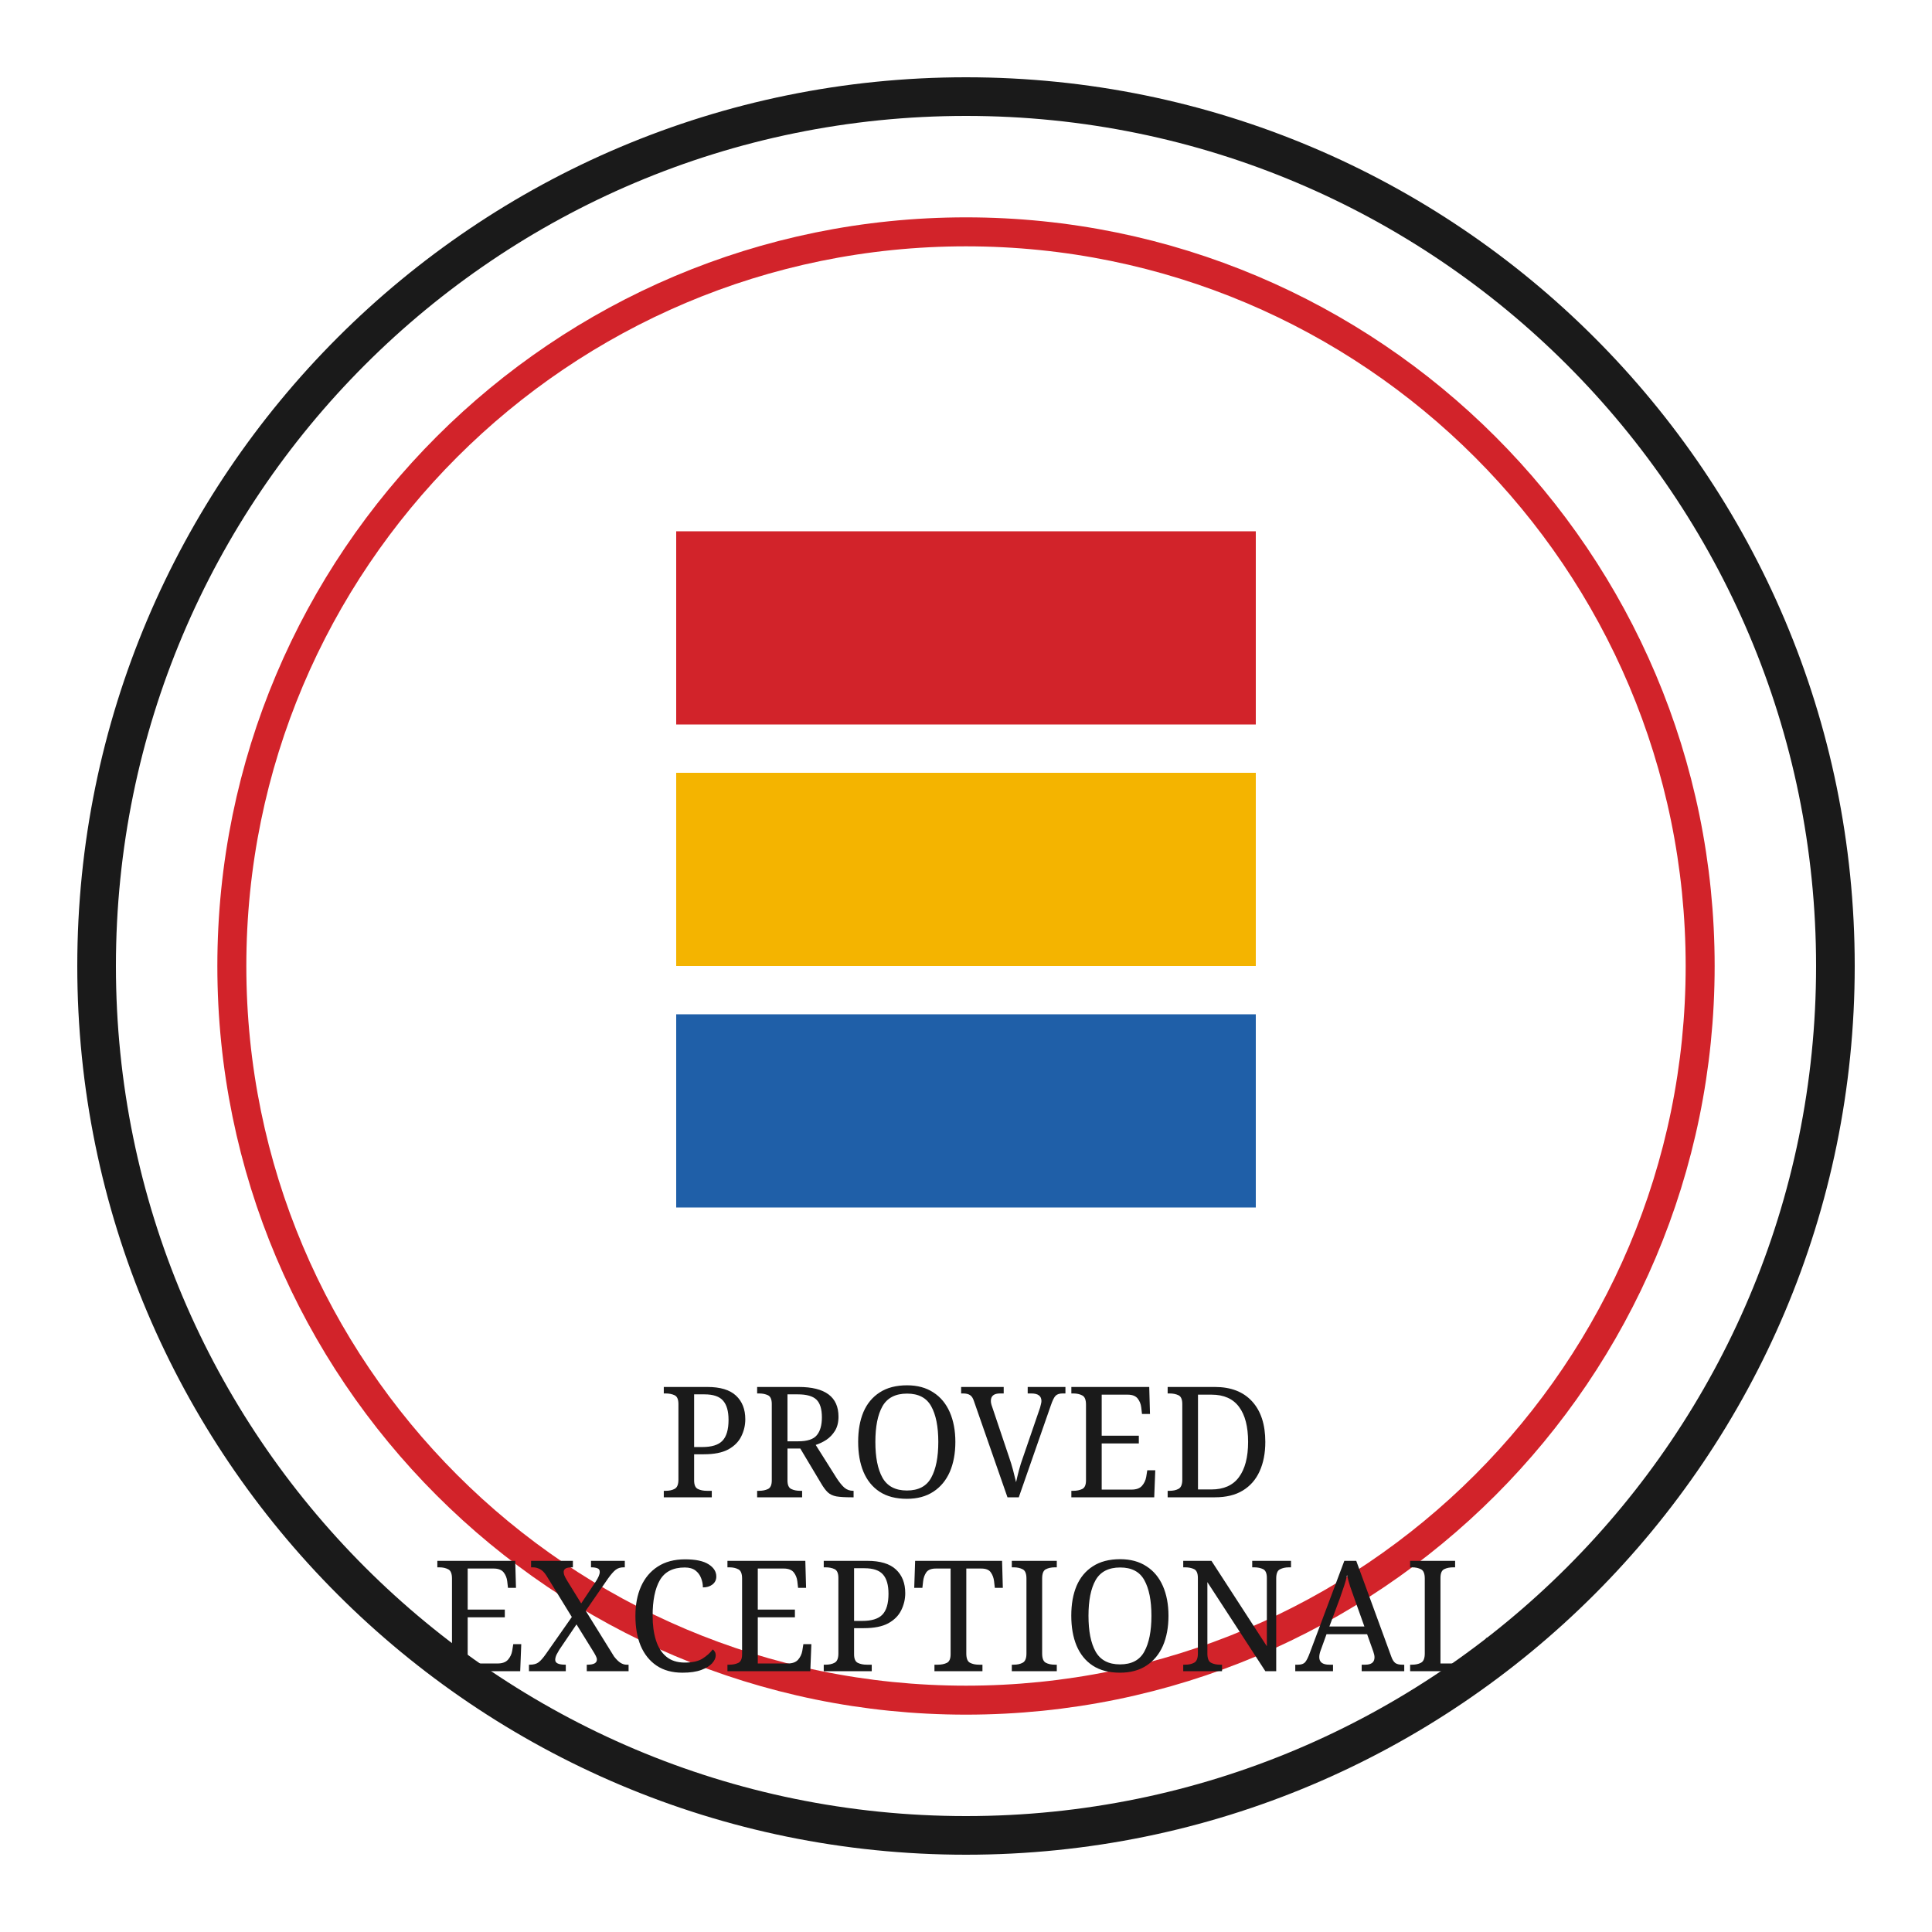
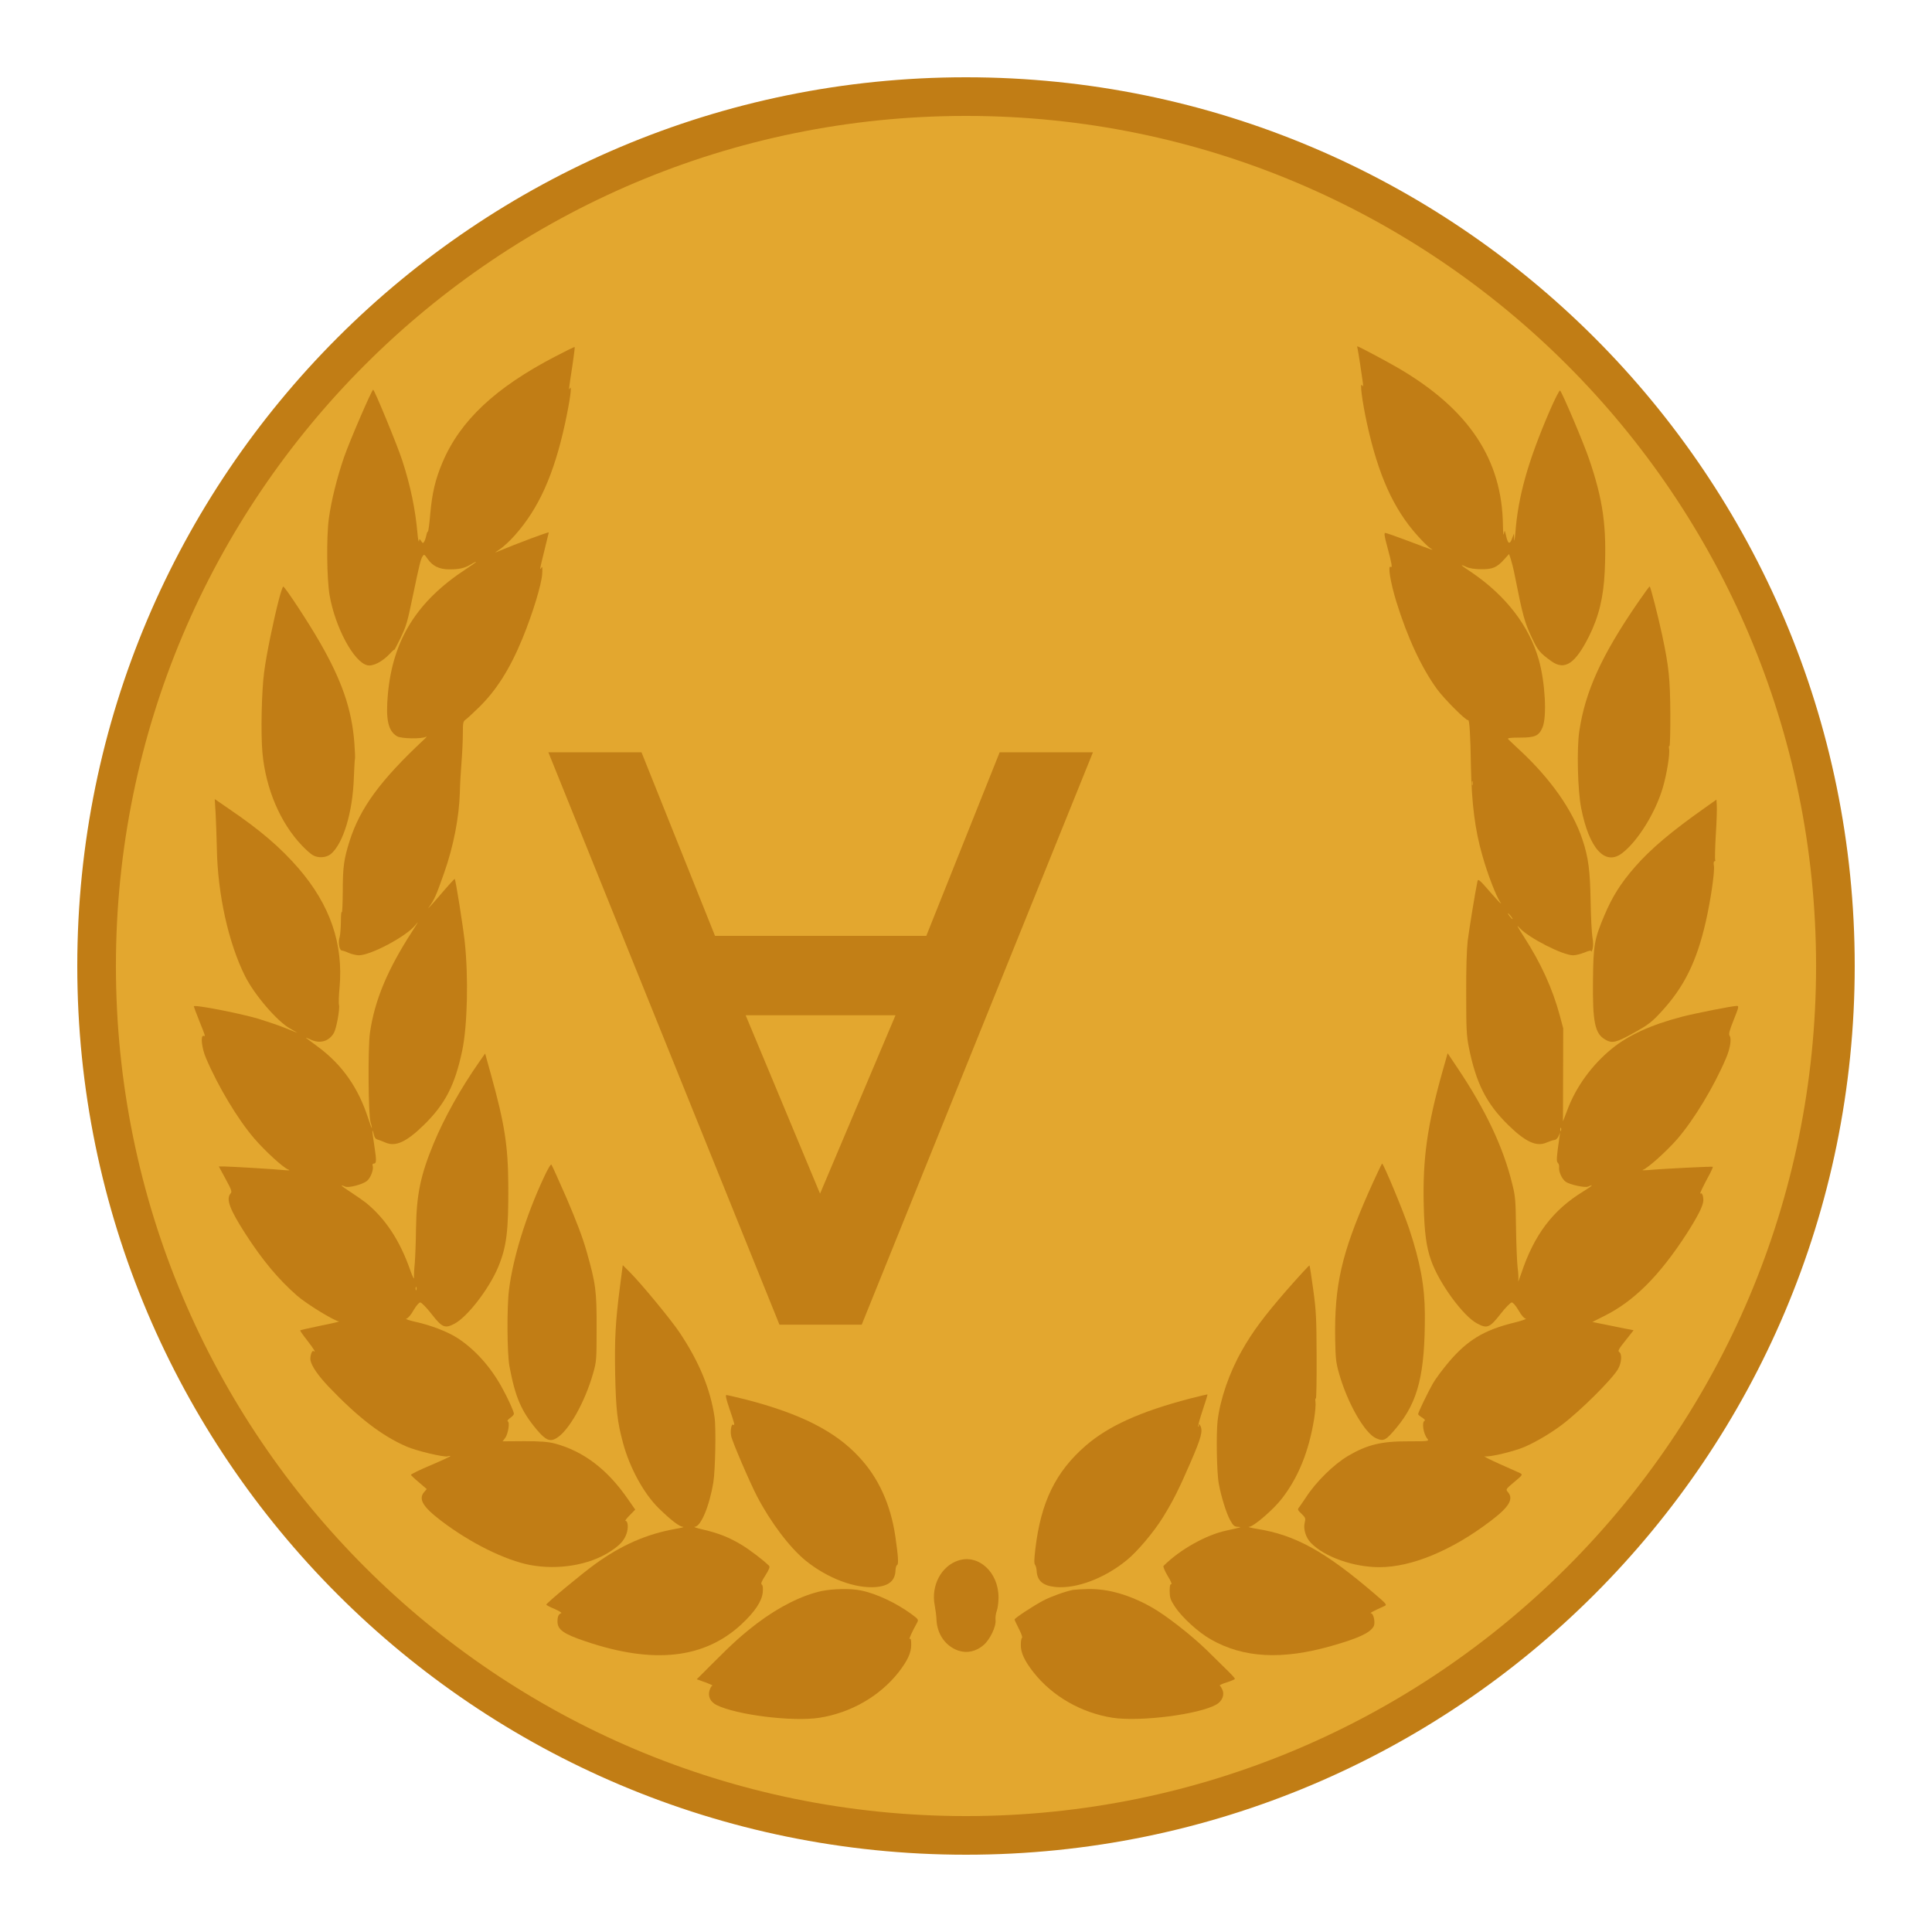
- <svg xmlns="http://www.w3.org/2000/svg" width="200" height="200" viewBox="0 0 200 200">
-   <circle cx="100" cy="100" r="90" fill="none" stroke="#1a1a1a" stroke-width="4" />
-   <circle cx="100" cy="100" r="76" fill="none" stroke="#d2232a" stroke-width="3" />
-   <rect x="70" y="55" width="60" height="20" fill="#d2232a" />
-   <rect x="70" y="80" width="60" height="20" fill="#f4b400" />
-   <rect x="70" y="105" width="60" height="20" fill="#1f5fa8" />
-   <text x="100" y="155" text-anchor="middle" font-family="Georgia, serif" font-size="16" fill="#1a1a1a">PROVED</text>
-   <text x="100" y="173" text-anchor="middle" font-family="Georgia, serif" font-size="16" fill="#1a1a1a">EXCEPTIONAL</text>
+ <svg xmlns="http://www.w3.org/2000/svg" width="200" height="200" viewBox="0 0 200 200" version="1.1" id="svg5" xml:space="preserve">
+   <defs id="defs5" />
+   <circle cx="100" cy="100" r="90" fill="none" stroke="#1a1a1a" stroke-width="4" id="circle1" style="fill:#e3a72f;stroke:#c17d15;stroke-opacity:1" />
+   <g transform="matrix(0.01289319,0,0,-0.01497439,17.48479,180.9515)" fill="#000000" stroke="none" id="g14" style="display:inline;fill:#c17d15;fill-opacity:1">
+     <path d="m 3103,9620 c -481,-215 -765,-444 -907,-734 -57,-116 -83,-211 -98,-358 -6,-65 -15,-118 -18,-118 -4,0 -10,-12 -13,-27 -4,-16 -11,-35 -17,-43 -9,-13 -12,-13 -24,3 -14,18 -14,18 -18,0 -3,-10 -8,14 -12,52 -17,168 -56,330 -122,505 -39,104 -224,490 -234,490 -11,0 -187,-351 -234,-467 -57,-143 -103,-303 -122,-425 -20,-132 -16,-414 6,-528 45,-224 196,-465 304,-485 44,-9 120,25 179,79 20,19 37,32 37,28 0,-4 21,31 48,78 50,91 55,106 102,300 52,215 62,248 76,267 13,17 15,16 40,-15 40,-51 95,-74 175,-74 81,0 121,8 171,33 73,37 51,18 -35,-30 -396,-223 -589,-489 -629,-867 -18,-175 2,-253 74,-290 32,-17 198,-19 231,-4 12,6 6,-2 -13,-17 -352,-283 -515,-474 -600,-705 -45,-124 -54,-178 -54,-345 -1,-89 -4,-154 -8,-145 -4,9 -7,-20 -7,-65 -1,-45 -5,-93 -10,-107 -14,-35 -3,-91 17,-93 10,-1 35,-8 57,-17 22,-8 57,-15 78,-16 96,-1 384,131 455,208 31,34 25,24 -21,-38 -203,-269 -306,-483 -343,-707 -17,-107 -13,-568 5,-616 6,-16 11,-34 11,-40 -1,-7 -14,23 -30,66 -78,209 -207,369 -401,493 -42,27 -85,54 -95,61 -11,7 3,3 30,-8 76,-33 152,-15 191,45 20,30 48,163 41,192 -4,13 -2,66 4,118 32,305 -75,573 -329,827 -146,145 -307,264 -560,412 l -113,67 7,-97 c 3,-54 8,-163 10,-243 6,-316 93,-655 227,-885 76,-130 258,-312 360,-361 40,-19 64,-32 53,-28 -11,4 -58,20 -105,36 -47,16 -137,42 -201,59 -158,40 -519,100 -519,86 0,-3 20,-49 45,-103 51,-109 49,-105 33,-101 -26,5 -14,-87 20,-154 96,-195 255,-423 387,-555 88,-88 231,-201 273,-215 19,-6 9,-7 -34,-4 -79,7 -414,24 -476,25 h -47 l 54,-86 c 48,-76 53,-88 40,-101 -38,-38 -7,-109 119,-278 137,-183 266,-316 415,-428 75,-57 301,-176 337,-178 11,0 -55,-14 -145,-29 -90,-16 -165,-31 -167,-33 -2,-2 23,-33 56,-69 54,-60 74,-88 51,-74 -13,8 -30,-39 -24,-65 11,-42 59,-102 144,-180 235,-212 428,-341 627,-415 79,-30 300,-75 330,-68 12,4 22,4 22,2 0,-3 -72,-32 -160,-64 -88,-32 -159,-62 -157,-66 1,-3 30,-27 65,-52 l 62,-46 -20,-20 c -49,-49 -12,-103 140,-202 233,-152 510,-270 710,-303 224,-36 471,-1 637,90 82,45 118,78 137,126 17,41 12,89 -8,89 -6,0 9,18 34,39 l 44,39 -59,73 c -165,206 -357,331 -587,384 -54,12 -118,16 -246,16 l -173,-1 20,22 c 24,26 40,110 22,116 -7,2 1,13 18,23 17,10 31,23 31,29 0,17 -49,109 -98,185 -91,142 -217,262 -355,339 -79,44 -215,89 -337,112 -52,10 -85,20 -74,22 13,2 37,25 58,58 22,32 44,54 54,54 10,0 51,-36 90,-79 86,-95 108,-103 185,-68 105,48 278,242 351,392 68,142 83,249 81,565 -2,274 -29,424 -140,768 l -46,143 -44,-54 c -154,-189 -283,-389 -370,-569 -106,-221 -137,-354 -141,-587 -1,-91 -6,-199 -10,-240 -5,-42 -7,-87 -6,-101 1,-14 -13,11 -31,55 -83,204 -199,355 -356,465 -19,13 -73,45 -120,72 -79,44 -96,58 -46,39 27,-11 141,15 175,39 30,21 56,81 46,105 -3,9 0,15 8,15 23,0 24,19 5,125 -10,54 -17,101 -15,103 2,2 7,-10 11,-26 4,-19 14,-32 28,-35 12,-3 42,-13 67,-22 81,-30 168,5 307,122 171,144 250,276 308,514 42,172 51,511 20,754 -14,109 -72,425 -80,433 -2,2 -59,-52 -126,-120 -67,-67 -104,-101 -80,-74 43,52 57,79 121,236 75,183 120,383 126,555 1,50 7,142 13,205 6,63 11,153 11,200 0,77 2,87 22,99 12,7 57,43 100,79 143,118 256,270 358,485 80,168 151,368 157,442 3,44 2,56 -6,45 -16,-23 -14,-12 24,119 19,66 35,122 35,124 0,6 -243,-72 -425,-137 -11,-4 3,5 30,20 28,15 83,59 123,98 191,185 313,418 402,770 40,159 58,273 40,246 -11,-17 -12,-22 21,164 11,65 19,119 17,121 -2,2 -71,-27 -155,-65 z M 1987,3168 c -3,-8 -6,-5 -6,6 -1,11 2,17 5,13 3,-3 4,-12 1,-19 z" id="path1" style="fill:#c17d15;fill-opacity:1" />
+     <path d="m 9544,9673 c 5,-18 32,-168 42,-233 4,-27 2,-32 -6,-20 -20,28 0,-108 40,-266 90,-353 211,-586 402,-770 40,-39 87,-79 103,-88 36,-20 44,-23 -173,48 -95,31 -179,56 -186,56 -10,0 -7,-22 14,-88 39,-124 45,-156 30,-147 -26,16 -2,-109 45,-240 88,-246 202,-457 326,-604 57,-68 237,-223 250,-215 11,6 19,-98 23,-321 6,-258 32,-436 92,-616 42,-129 111,-282 145,-324 17,-22 -16,7 -74,64 -98,97 -106,103 -111,80 -20,-82 -66,-329 -78,-409 -8,-62 -13,-191 -12,-370 0,-242 3,-286 21,-365 58,-250 141,-390 316,-538 139,-117 226,-152 307,-122 25,9 54,18 65,18 11,1 26,13 33,27 l 12,25 -5,-30 c -24,-144 -26,-170 -13,-180 7,-5 12,-20 10,-32 -4,-28 22,-79 52,-98 31,-20 156,-44 181,-34 51,20 33,5 -40,-34 -243,-128 -394,-299 -497,-567 -16,-41 -27,-64 -24,-50 3,14 1,54 -5,90 -5,36 -11,160 -13,275 -3,192 -5,218 -30,303 -71,253 -214,514 -442,806 l -77,99 -44,-134 c -120,-369 -157,-596 -148,-914 5,-188 20,-290 59,-384 63,-156 257,-385 369,-436 81,-38 102,-30 189,66 39,43 80,79 90,79 10,0 32,-22 54,-54 22,-34 45,-56 58,-58 11,-2 -37,-16 -109,-31 -228,-50 -359,-118 -506,-266 -52,-53 -111,-121 -131,-152 -41,-62 -118,-200 -118,-211 0,-4 15,-15 33,-24 17,-10 26,-19 20,-21 -26,-9 -11,-93 22,-126 15,-16 5,-17 -152,-17 -217,1 -331,-23 -484,-100 -116,-59 -258,-179 -340,-288 -24,-31 -50,-63 -57,-71 -11,-11 -8,-18 22,-42 32,-27 34,-31 25,-63 -12,-43 10,-103 50,-138 109,-97 341,-168 551,-168 257,0 580,115 890,318 151,98 189,153 141,201 -19,19 -18,20 51,70 67,48 69,51 47,61 -13,5 -89,35 -169,65 -80,31 -131,54 -115,51 33,-5 182,23 285,54 85,25 233,98 334,164 148,96 399,311 450,384 30,44 35,106 10,120 -12,7 -3,21 51,79 l 65,71 -72,12 c -40,7 -115,20 -166,29 l -93,16 92,40 c 242,103 446,279 665,570 90,121 134,196 134,231 0,33 -11,55 -23,47 -11,-7 21,51 75,136 15,25 26,46 24,49 -4,3 -397,-13 -521,-23 -33,-2 -51,-2 -40,2 39,11 191,129 276,213 134,134 293,360 390,556 35,70 47,137 30,158 -9,11 -2,35 33,110 41,88 43,96 25,96 -36,0 -329,-50 -442,-75 -245,-55 -429,-127 -562,-221 -160,-112 -289,-265 -358,-426 l -34,-76 1,321 1,322 -28,90 c -58,185 -151,361 -289,545 -55,74 -62,87 -32,58 73,-68 345,-188 429,-188 19,0 60,9 90,19 38,14 55,16 56,8 0,-7 5,2 10,18 6,19 5,49 -2,82 -5,28 -12,139 -14,245 -4,214 -18,306 -66,429 -78,202 -255,419 -504,618 -44,35 -85,69 -92,75 -9,8 17,11 97,11 120,0 150,12 179,71 36,73 21,309 -29,464 -77,236 -265,446 -542,608 -43,24 -78,46 -78,48 0,3 17,-3 37,-11 23,-10 69,-16 119,-16 92,-1 127,12 186,69 l 38,36 14,-35 c 7,-19 22,-68 31,-109 65,-283 80,-329 139,-436 48,-88 63,-103 156,-161 107,-66 191,-18 302,172 79,137 116,268 126,445 17,312 -12,495 -125,780 -41,105 -212,453 -233,474 -5,5 -41,-56 -84,-141 -174,-348 -253,-590 -275,-840 -5,-48 -9,-70 -10,-48 l -2,40 -14,-32 c -19,-45 -33,-41 -48,14 -12,45 -12,45 -18,17 -4,-17 -7,6 -8,57 -6,457 -274,804 -841,1089 -94,47 -318,150 -328,150 -2,0 -1,-8 2,-17 z m 923,-3015 c -3,-7 -5,-2 -5,12 0,14 2,19 5,13 2,-7 2,-19 0,-25 z m 308,-908 c 10,-11 16,-20 13,-20 -3,0 -13,9 -23,20 -10,11 -16,20 -13,20 3,0 13,-9 23,-20 z m 402,-1482 c -3,-8 -6,-5 -6,6 -1,11 2,17 5,13 3,-3 4,-12 1,-19 z" id="path2" style="fill:#c17d15;fill-opacity:1" />
+     <path d="m 884,7943 c -45,-150 -101,-383 -119,-503 -21,-132 -28,-430 -14,-560 27,-251 144,-486 319,-643 30,-27 68,-56 84,-64 44,-23 109,-19 146,7 99,71 176,288 185,529 3,68 7,126 9,130 2,3 0,53 -5,109 -20,230 -99,429 -276,694 -88,133 -281,386 -295,387 -4,1 -19,-38 -34,-86 z" id="path3" style="fill:#c17d15;fill-opacity:1" />
+     <path d="m 11794,7918 c -292,-366 -422,-613 -470,-889 -21,-122 -13,-409 15,-531 64,-281 192,-402 329,-312 125,82 268,280 327,454 32,94 58,235 50,267 -3,14 -2,22 3,19 4,-3 8,99 7,227 -2,241 -12,324 -66,542 -31,125 -93,335 -100,335 -3,0 -46,-51 -95,-112 z" id="path4" style="fill:#c17d15;fill-opacity:1" />
+     <path d="m 12335,6501 c -272,-165 -437,-285 -565,-411 -115,-114 -180,-203 -245,-335 -80,-163 -88,-203 -91,-445 -4,-291 15,-371 97,-412 56,-29 89,-22 231,46 119,57 144,74 225,150 180,169 280,345 352,616 40,150 73,347 66,388 -4,20 -2,32 5,32 6,0 8,4 5,10 -3,5 -1,83 5,172 7,90 10,181 8,203 l -3,41 z" id="path5" style="fill:#c17d15;fill-opacity:1" />
+     <path d="m 3007,3938 c -142,-264 -243,-546 -276,-768 -18,-118 -16,-441 3,-530 47,-216 95,-312 222,-442 68,-69 104,-83 154,-57 99,49 229,247 296,449 27,83 28,91 28,310 1,259 -6,308 -81,535 -32,97 -82,209 -159,364 -63,123 -117,228 -123,234 -5,5 -30,-31 -64,-95 z" id="path6" style="fill:#c17d15;fill-opacity:1" />
+     <path d="m 9633,3843 c -218,-426 -276,-644 -269,-1018 3,-132 6,-160 31,-235 66,-203 206,-415 298,-449 61,-23 77,-16 165,75 173,180 228,372 226,784 -1,192 -36,356 -126,590 -43,113 -206,450 -217,450 -3,0 -52,-89 -108,-197 z" id="path7" style="fill:#c17d15;fill-opacity:1" />
+     <path d="m 3622,3192 c -37,-246 -44,-362 -39,-606 6,-245 17,-332 64,-480 53,-169 166,-347 284,-447 98,-83 168,-129 196,-130 15,-1 -10,-7 -57,-14 -233,-35 -439,-113 -650,-245 -103,-64 -390,-269 -390,-279 0,-3 30,-17 67,-30 37,-14 61,-27 53,-29 -22,-7 -30,-23 -30,-58 0,-56 49,-86 226,-137 545,-159 954,-120 1252,119 106,85 163,158 170,220 3,31 1,49 -8,54 -9,6 -1,23 29,63 32,44 38,59 29,67 -44,38 -158,113 -225,147 -95,49 -180,78 -304,103 -52,10 -82,19 -67,19 49,2 117,141 149,306 16,82 23,376 10,452 -33,193 -122,380 -279,583 -68,88 -305,336 -402,420 l -56,48 z" id="path8" style="fill:#c17d15;fill-opacity:1" />
+     <path d="m 8973,3163 c -178,-176 -274,-287 -357,-414 -101,-152 -175,-336 -196,-487 -12,-92 -7,-364 10,-437 19,-89 60,-201 90,-249 25,-39 35,-46 62,-47 37,-1 32,-3 -92,-26 -163,-30 -372,-131 -504,-244 -5,-5 9,-34 33,-69 24,-33 37,-59 29,-58 -9,2 -13,-11 -13,-48 1,-45 6,-59 42,-107 56,-73 189,-178 288,-226 262,-129 572,-143 967,-46 218,53 313,91 341,136 15,24 0,89 -21,90 -15,0 20,17 107,50 23,9 18,14 -80,86 -397,293 -636,406 -944,448 -49,7 -77,13 -62,14 36,1 196,120 262,194 133,147 218,328 260,552 9,49 14,101 11,117 -3,16 -2,27 3,24 4,-3 7,128 6,292 -1,267 -4,314 -27,460 -14,90 -28,165 -30,168 -3,2 -86,-76 -185,-173 z" id="path9" style="fill:#c17d15;fill-opacity:1" />
+     <path d="m 8195,2415 c -398,-90 -651,-189 -834,-325 -241,-180 -360,-390 -404,-713 -10,-71 -11,-102 -3,-110 6,-7 12,-25 13,-42 5,-70 50,-103 151,-112 167,-14 393,59 572,185 85,59 220,197 292,298 82,115 126,190 222,381 85,169 100,216 76,253 -8,12 -10,12 -10,1 0,-8 -3,-12 -6,-9 -3,3 13,54 36,113 23,58 40,107 39,109 -2,1 -67,-12 -144,-29 z" id="path10" style="fill:#c17d15;fill-opacity:1" />
+     <path d="m 4501,2344 c 40,-100 46,-119 29,-109 -13,8 -24,-40 -16,-77 7,-36 149,-320 208,-418 110,-181 261,-353 388,-443 178,-125 405,-198 572,-184 102,9 149,45 152,116 1,17 6,33 12,35 14,5 10,59 -13,196 -37,221 -135,408 -292,552 -192,179 -472,300 -913,398 -76,16 -144,30 -152,30 -9,0 -2,-27 25,-96 z" id="path11" style="fill:#c17d15;fill-opacity:1" />
+     <path d="m 6338,1296 c -137,-38 -221,-175 -189,-311 6,-27 13,-72 14,-100 6,-100 74,-182 176,-212 70,-20 143,-6 204,40 51,39 100,128 94,172 -2,16 2,45 10,63 8,19 14,60 14,92 1,174 -160,302 -323,256 z" id="path12" style="fill:#c17d15;fill-opacity:1" />
+     <path d="M 5240,1085 C 5084,1056 4895,975 4720,860 4602,782 4530,727 4367,586 l -129,-111 69,-21 c 37,-12 63,-22 56,-23 -6,-1 -16,-15 -22,-32 -15,-42 6,-80 56,-102 158,-68 610,-117 826,-88 251,34 483,148 635,314 72,80 102,134 102,190 0,35 -3,46 -12,41 -11,-7 20,52 59,112 13,21 11,24 -44,59 -124,78 -284,143 -407,164 -80,15 -224,12 -316,-4 z" id="path13" style="fill:#c17d15;fill-opacity:1" />
+     <path d="m 7260,1093 c -62,-10 -177,-46 -238,-73 -83,-38 -232,-122 -232,-132 0,-4 16,-33 35,-65 19,-32 30,-59 25,-61 -6,-2 -10,-25 -10,-51 0,-53 30,-109 102,-188 152,-166 384,-280 635,-314 220,-29 696,23 834,92 45,22 66,66 48,101 -6,12 -16,26 -21,29 -5,3 21,14 57,23 36,10 65,21 64,25 0,3 -29,31 -65,61 -36,30 -107,90 -157,133 -123,104 -334,246 -449,301 -176,85 -345,127 -507,125 -53,-1 -107,-4 -121,-6 z" id="path14" style="fill:#c17d15;fill-opacity:1" />
+   </g>
+   <text xml:space="preserve" style="font-size:102.682px;writing-mode:lr-tb;direction:ltr;opacity:0.963;fill:#c17d15;fill-opacity:1;stroke:none;stroke-width:39.31;stroke-linecap:round" x="54.503" y="137.124" id="text5" transform="scale(0.9999665,1.000034)">
+     <tspan id="tspan5" x="54.503" y="137.124" style="stroke:none;stroke-width:39.31">∀</tspan>
+   </text>
</svg>
